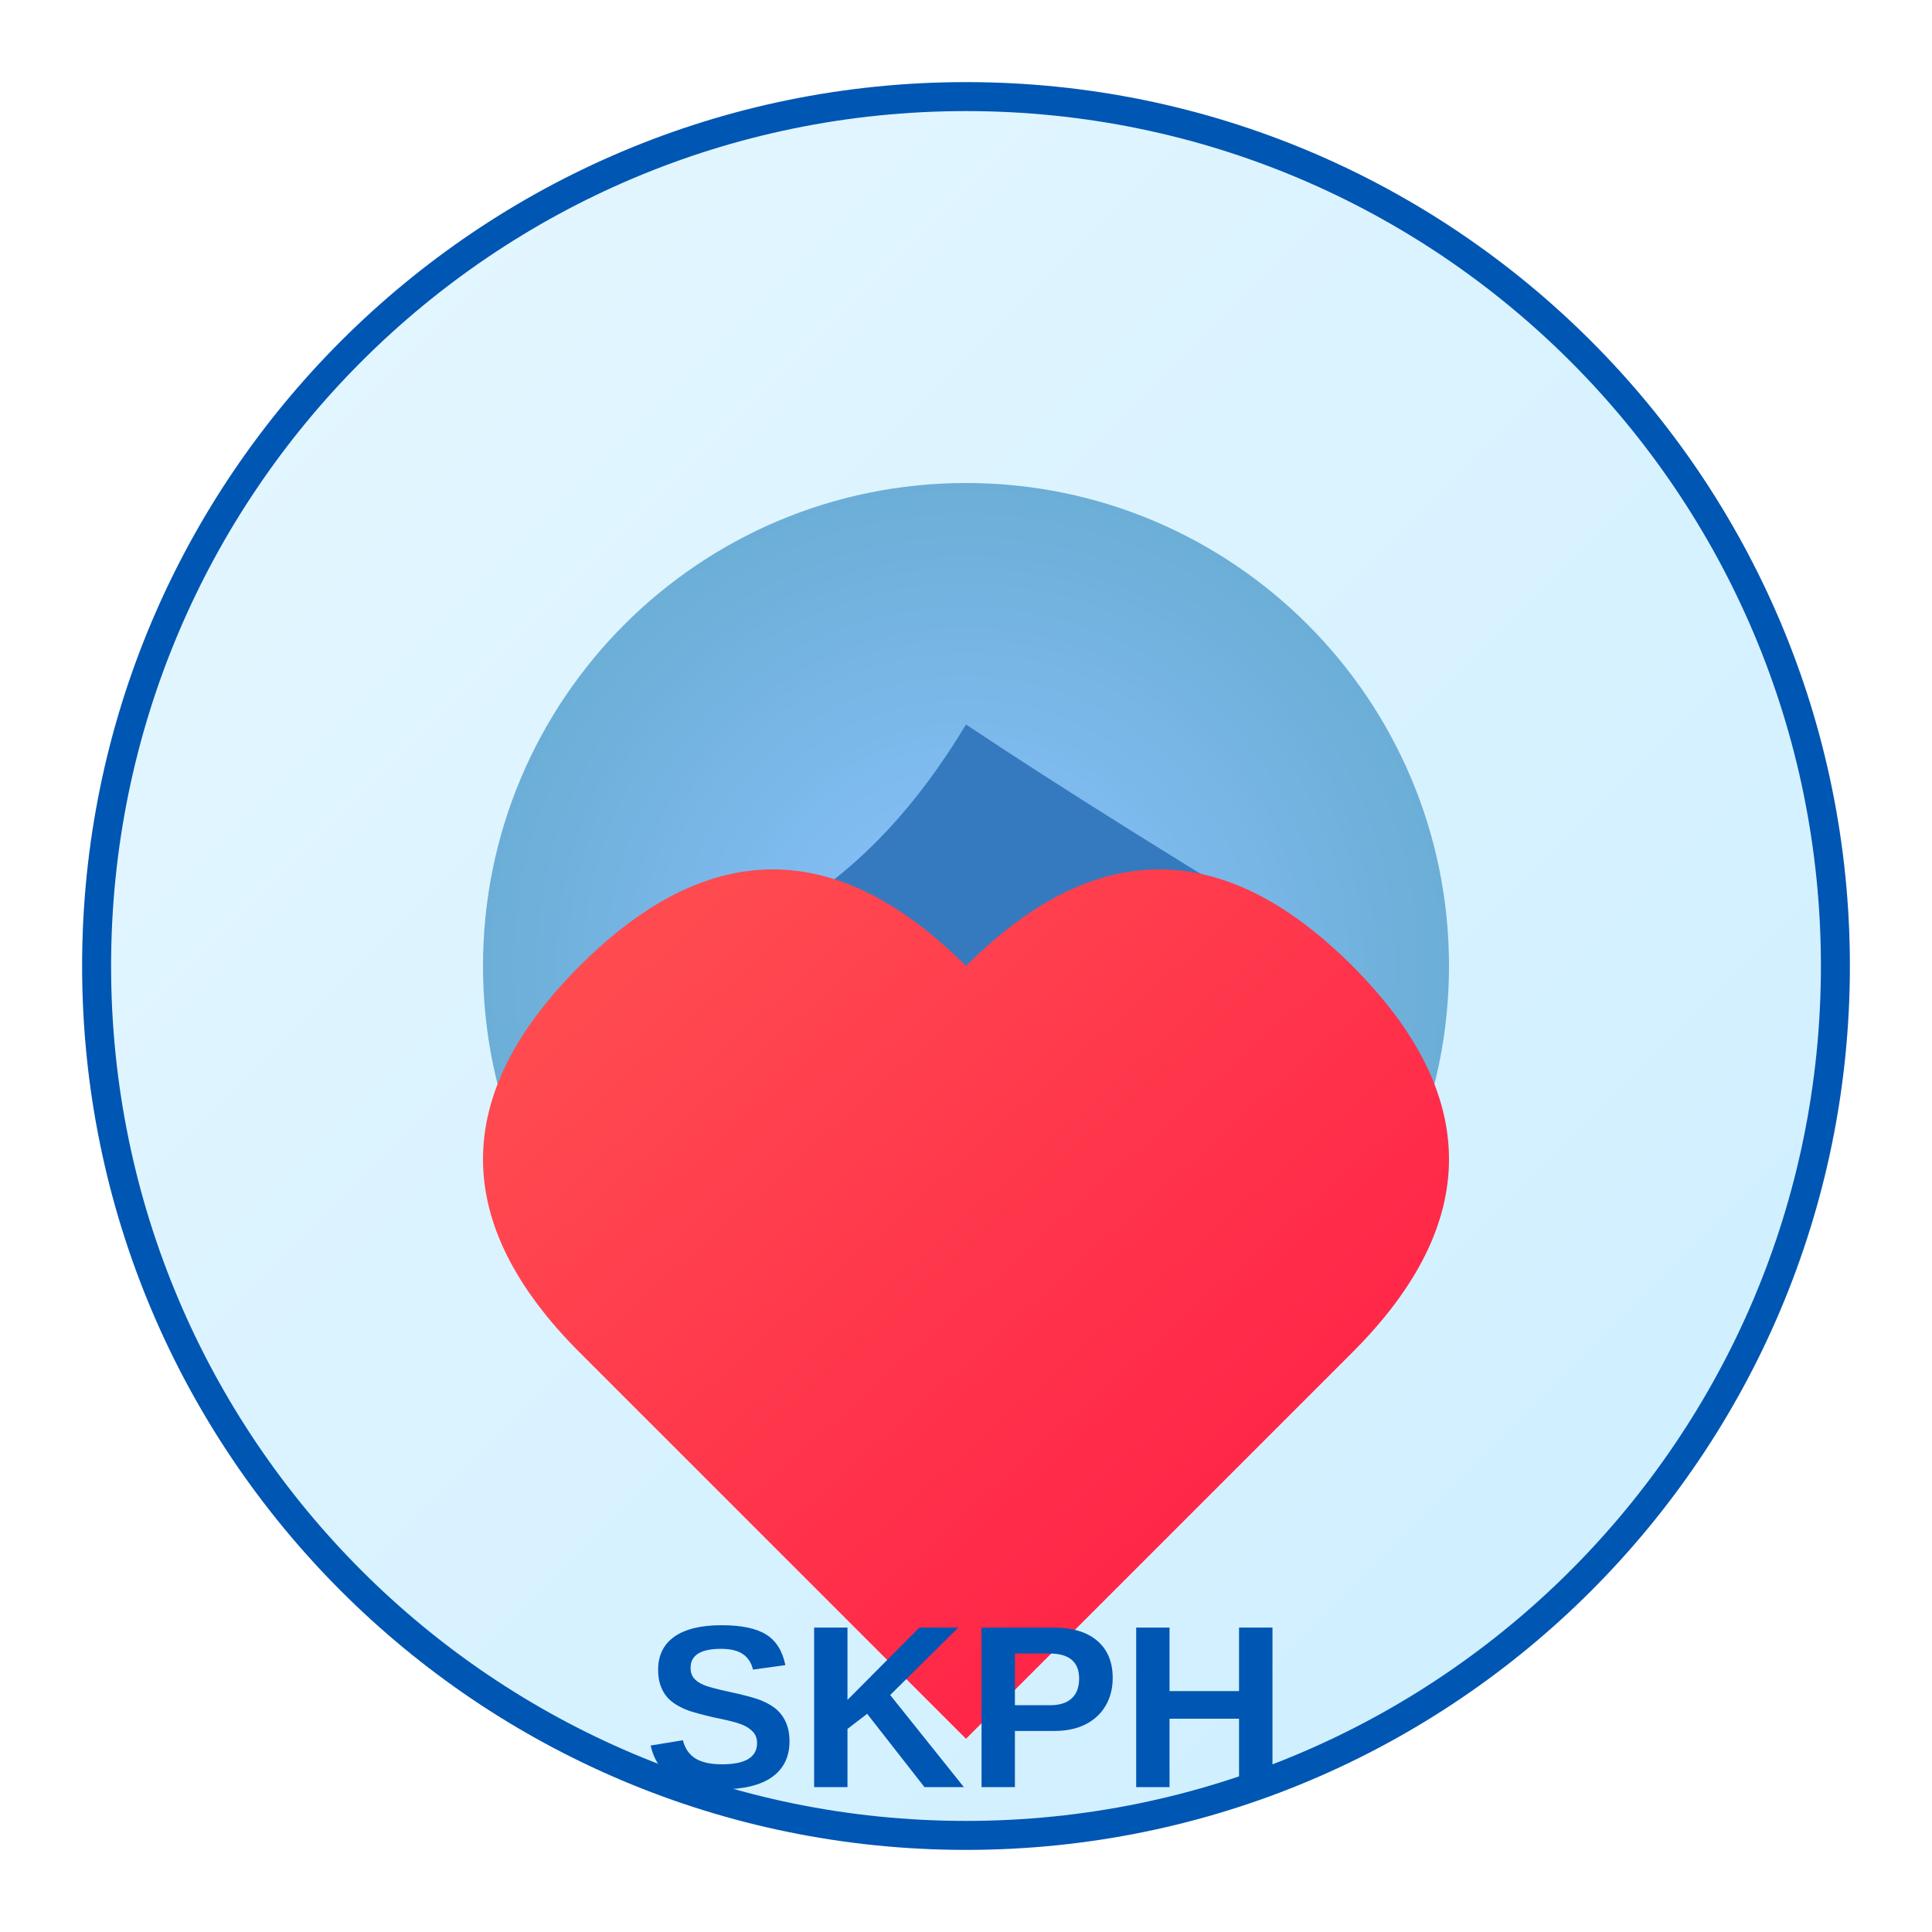
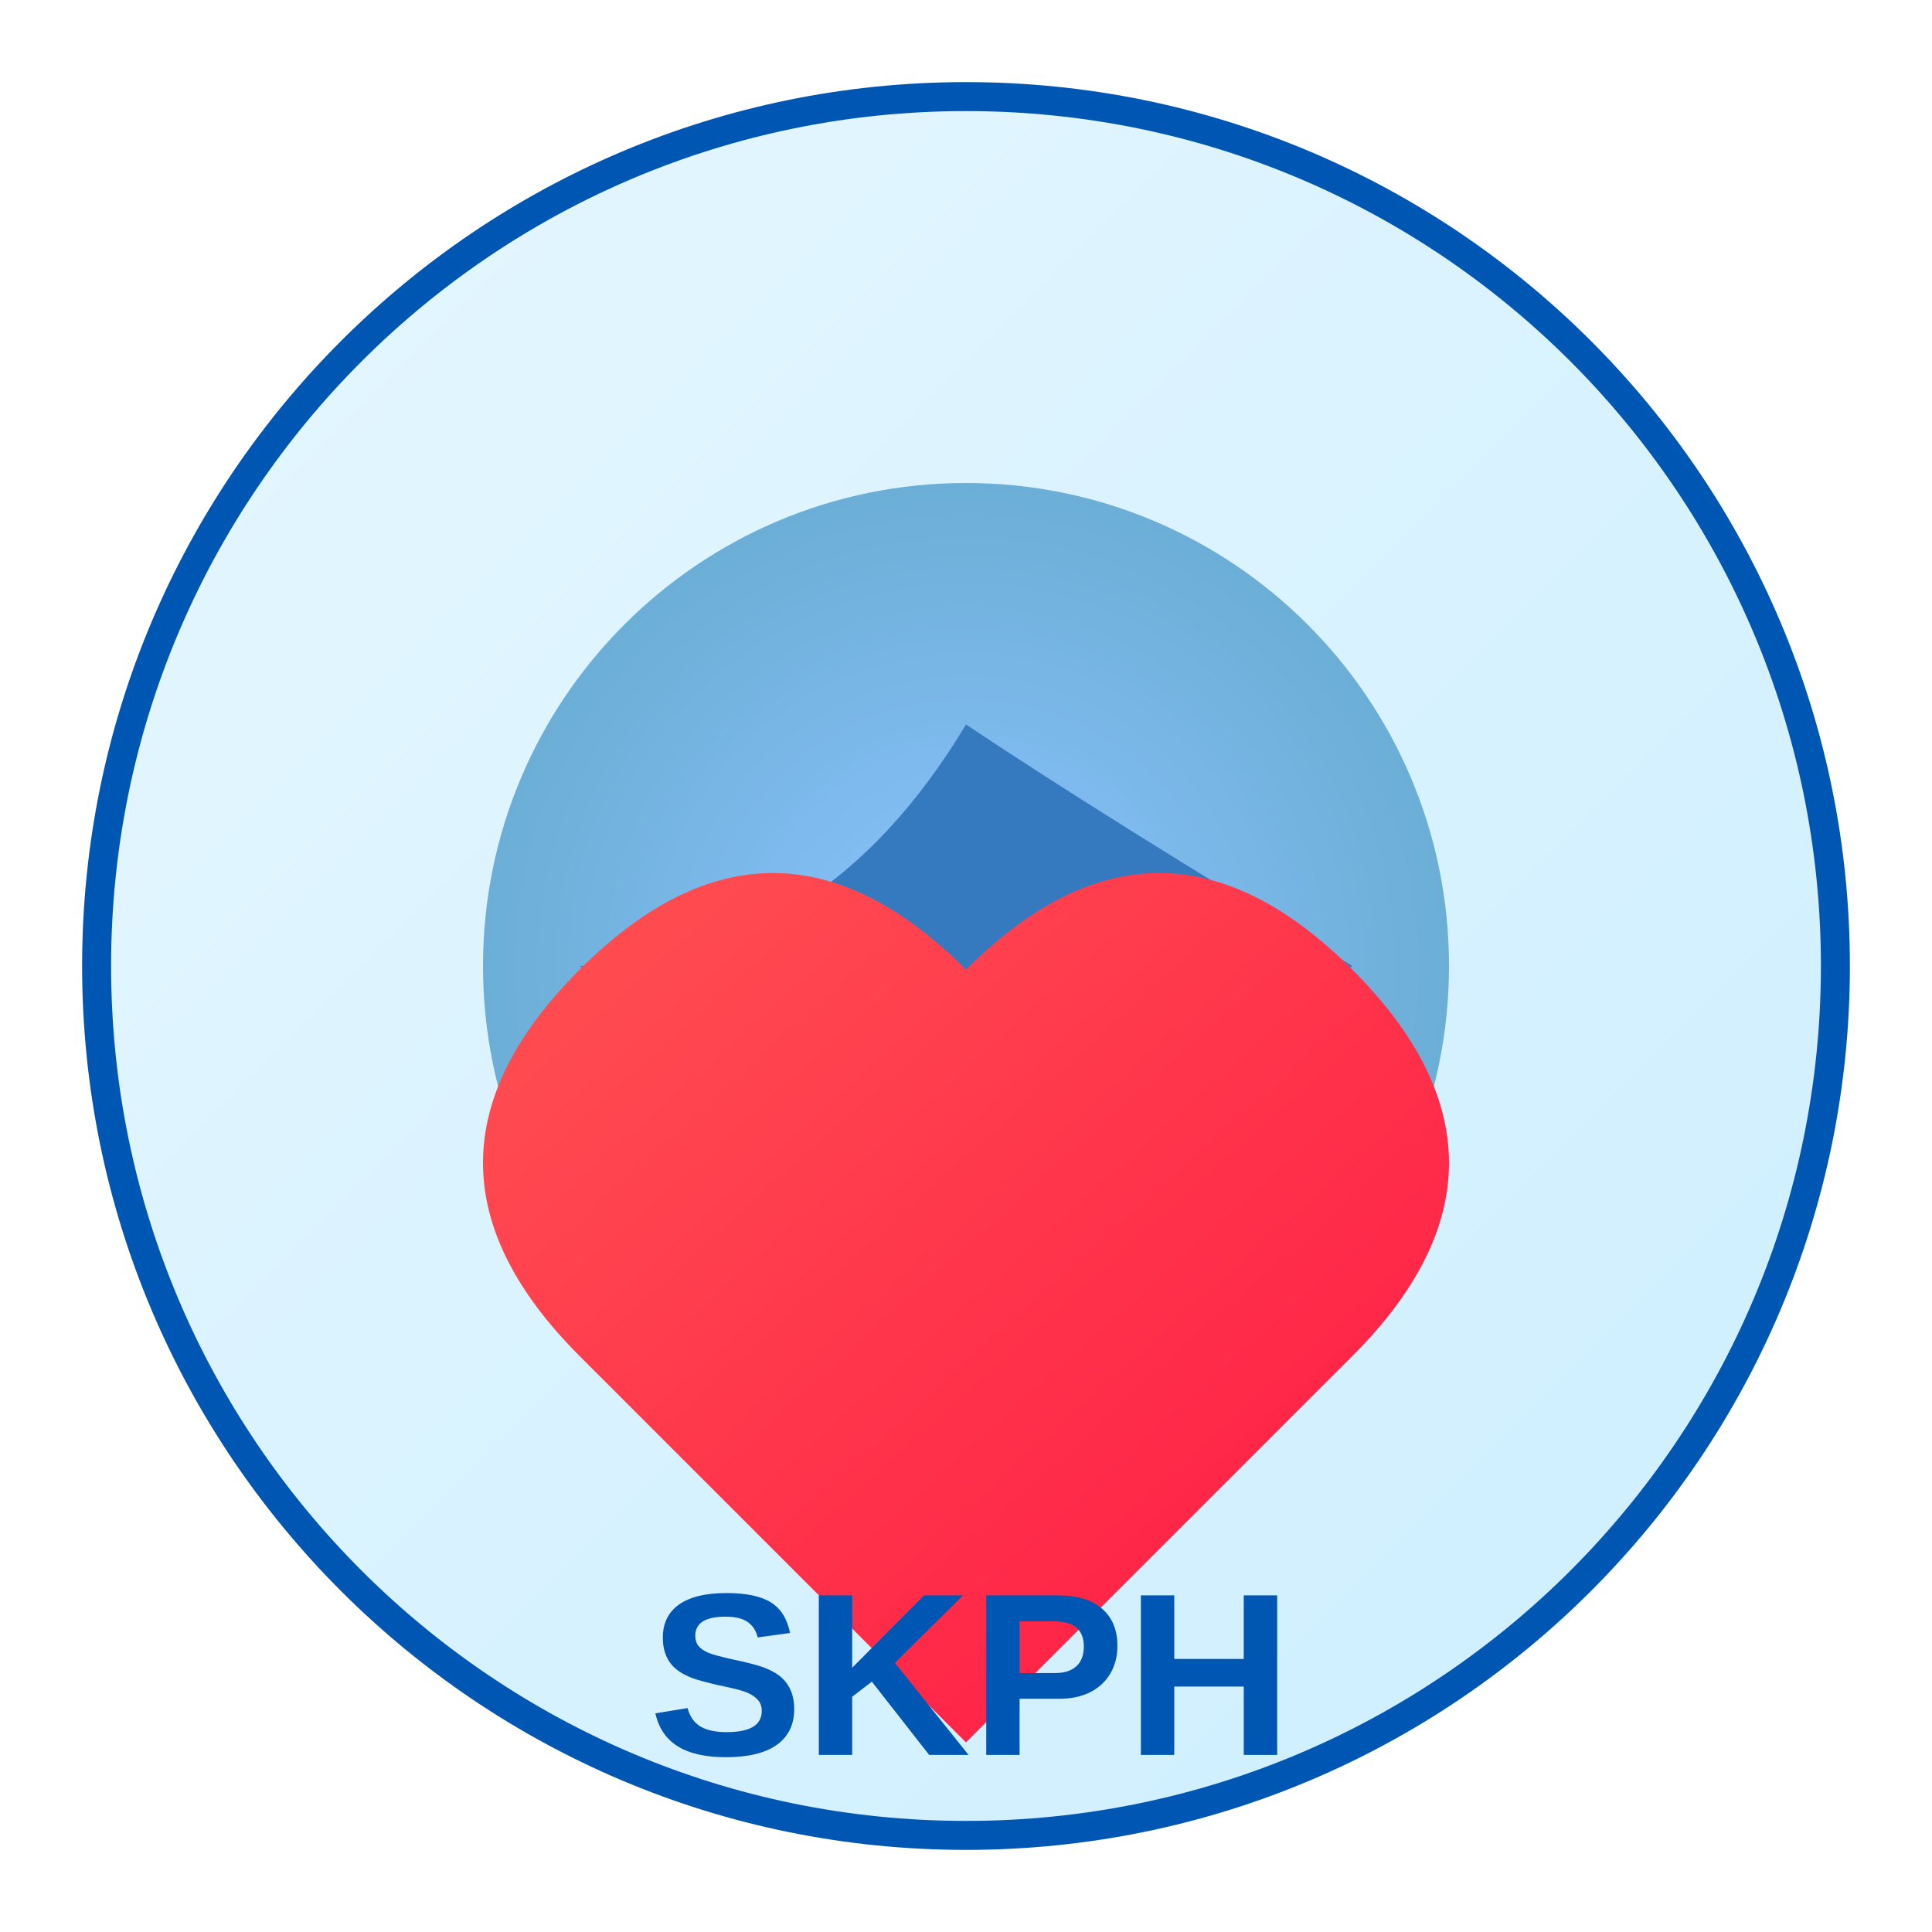
- <svg xmlns="http://www.w3.org/2000/svg" width="400" height="400" viewBox="0 0 400 400">
-   <circle cx="200" cy="200" r="180" fill="url(#gradient-bg)" stroke="#0056b3" stroke-width="6" />
-   <defs>
+ <svg xmlns="http://www.w3.org/2000/svg" width="400" height="400" viewBox="0 0 400 400" version="1.1" id="svg7">
+   <circle cx="200" cy="200" r="180" fill="url(#gradient-bg)" stroke="#0056b3" stroke-width="6" id="circle1" />
+   <defs id="defs2">
    <linearGradient id="gradient-bg" x1="0%" y1="0%" x2="100%" y2="100%">
-       <stop offset="0%" style="stop-color:#e6f7ff;stop-opacity:1" />
-       <stop offset="100%" style="stop-color:#cceeff;stop-opacity:1" />
+       <stop offset="0%" style="stop-color:#e6f7ff;stop-opacity:1" id="stop1" />
+       <stop offset="100%" style="stop-color:#cceeff;stop-opacity:1" id="stop2" />
    </linearGradient>
  </defs>
-   <circle cx="200" cy="200" r="100" fill="url(#earth-gradient)" />
-   <defs>
+   <circle cx="200" cy="200" r="100" fill="url(#earth-gradient)" id="circle2" />
+   <defs id="defs4">
    <radialGradient id="earth-gradient" cx="50%" cy="50%" r="50%">
-       <stop offset="0%" style="stop-color:#8cc3ff;stop-opacity:1" />
-       <stop offset="100%" style="stop-color:#6baed6;stop-opacity:1" />
+       <stop offset="0%" style="stop-color:#8cc3ff;stop-opacity:1" id="stop3" />
+       <stop offset="100%" style="stop-color:#6baed6;stop-opacity:1" id="stop4" />
    </radialGradient>
  </defs>
-   <path d="M150 200 q50 -50 100 0 q50 50 0 100 q-50 50 -100 0 q-50 -50 0 -100z" fill="#4a90e2" />
-   <path d="M200 150 q-30 50 -80 50 q50 30 80 80 q30 -50 80 -80 q-50 -30 -80 -50z" fill="#357abf" />
-   <path d="M200 200            q-40 -40 -80 0            q-40 40 0 80            l80 80            l80 -80            q40 -40 0 -80            q-40 -40 -80 0z" fill="url(#heart-gradient)" />
-   <defs>
-     <linearGradient id="heart-gradient" x1="0%" y1="0%" x2="100%" y2="100%">
-       <stop offset="0%" style="stop-color:#ff5252;stop-opacity:1" />
-       <stop offset="100%" style="stop-color:#ff1744;stop-opacity:1" />
+   <path d="M150 200 q50 -50 100 0 q50 50 0 100 q-50 50 -100 0 q-50 -50 0 -100z" fill="#4a90e2" id="path4" />
+   <path d="M200 150 q-30 50 -80 50 q50 30 80 80 q30 -50 80 -80 q-50 -30 -80 -50z" fill="#357abf" id="path5" />
+   <path d="m 200,200.755 q -40,-40 -80,0 -40,40 0,80 l 80,80 80,-80 q 40,-40 0,-80 -40,-40 -80,0 z" fill="url(#heart-gradient)" id="path6" style="fill:url(#heart-gradient)" />
+   <defs id="defs7">
+     <linearGradient id="heart-gradient" x1="94.868" y1="189.737" x2="284.605" y2="379.473" gradientTransform="scale(1.054093,0.9486833)" gradientUnits="userSpaceOnUse">
+       <stop offset="0%" style="stop-color:#ff5252;stop-opacity:1" id="stop6" />
+       <stop offset="100%" style="stop-color:#ff1744;stop-opacity:1" id="stop7" />
    </linearGradient>
  </defs>
-   <text x="200" y="370" font-family="Arial, sans-serif" font-size="48" fill="#0056b3" text-anchor="middle" font-weight="bold" style="text-shadow: 2px 2px 4px #cceeff;">
-         SKPH
-     </text>
+   <text x="200.973" y="363.341" font-family="Arial, sans-serif" font-size="48px" fill="#0056b3" text-anchor="middle" font-weight="bold" id="text7">SKPH</text>
</svg>
